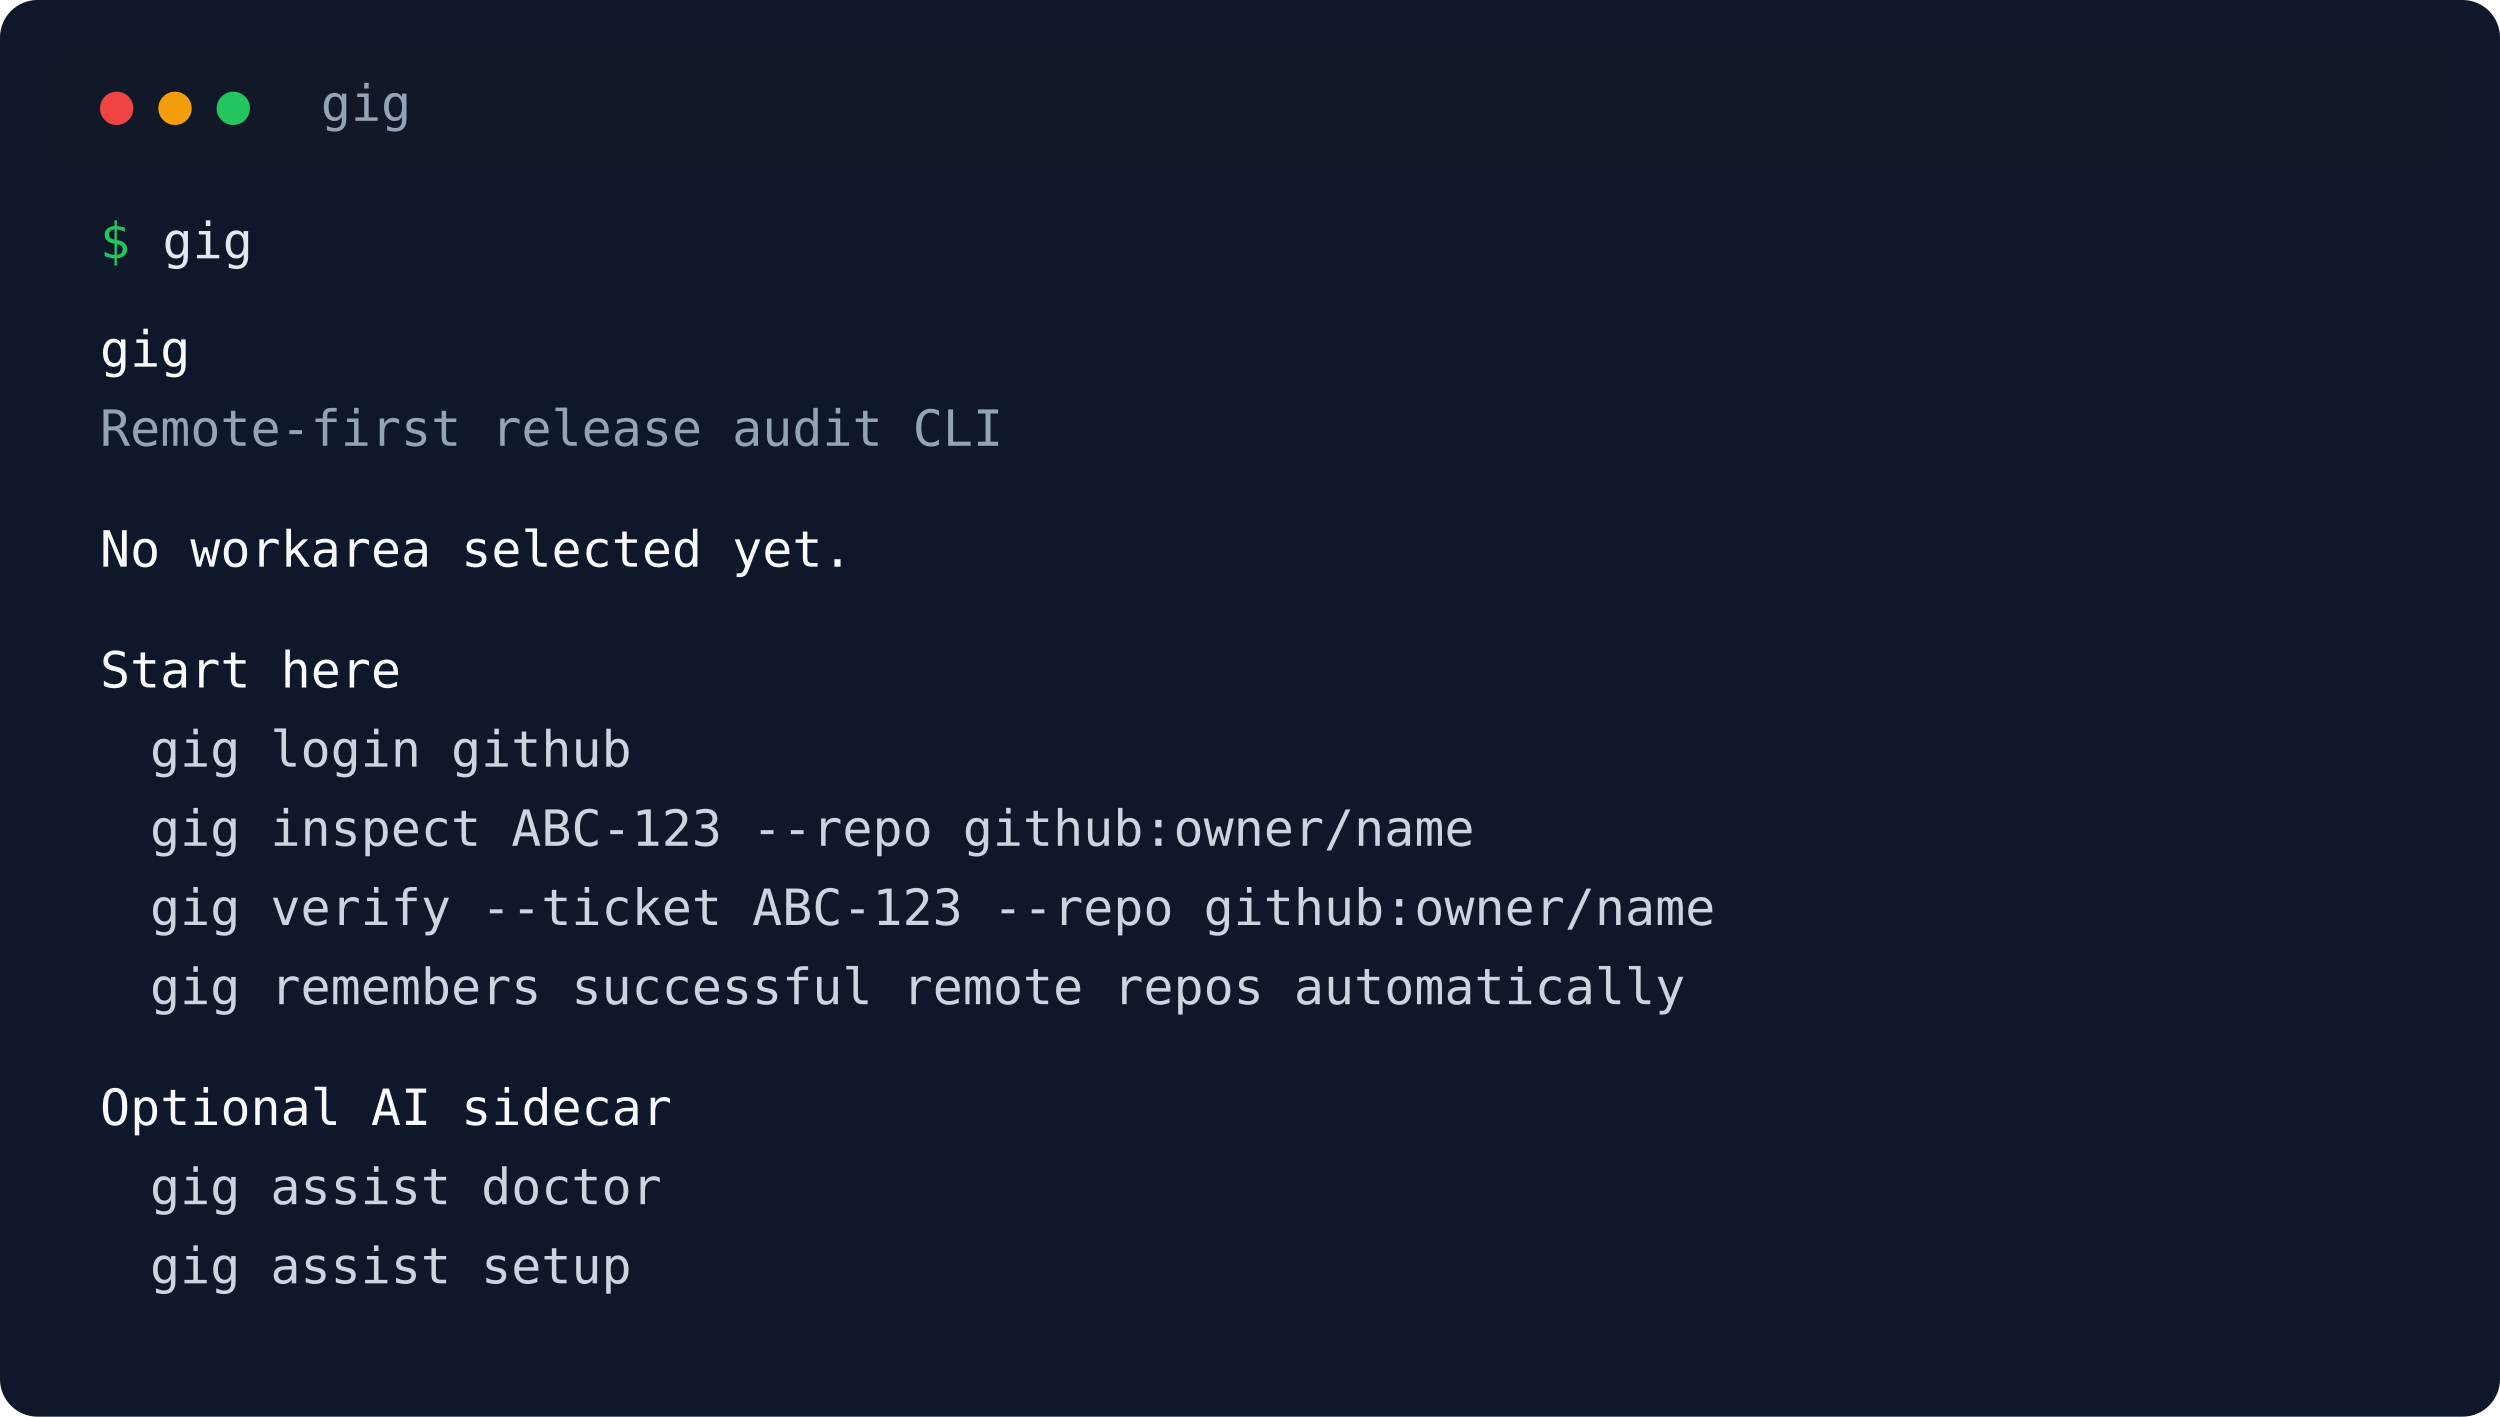
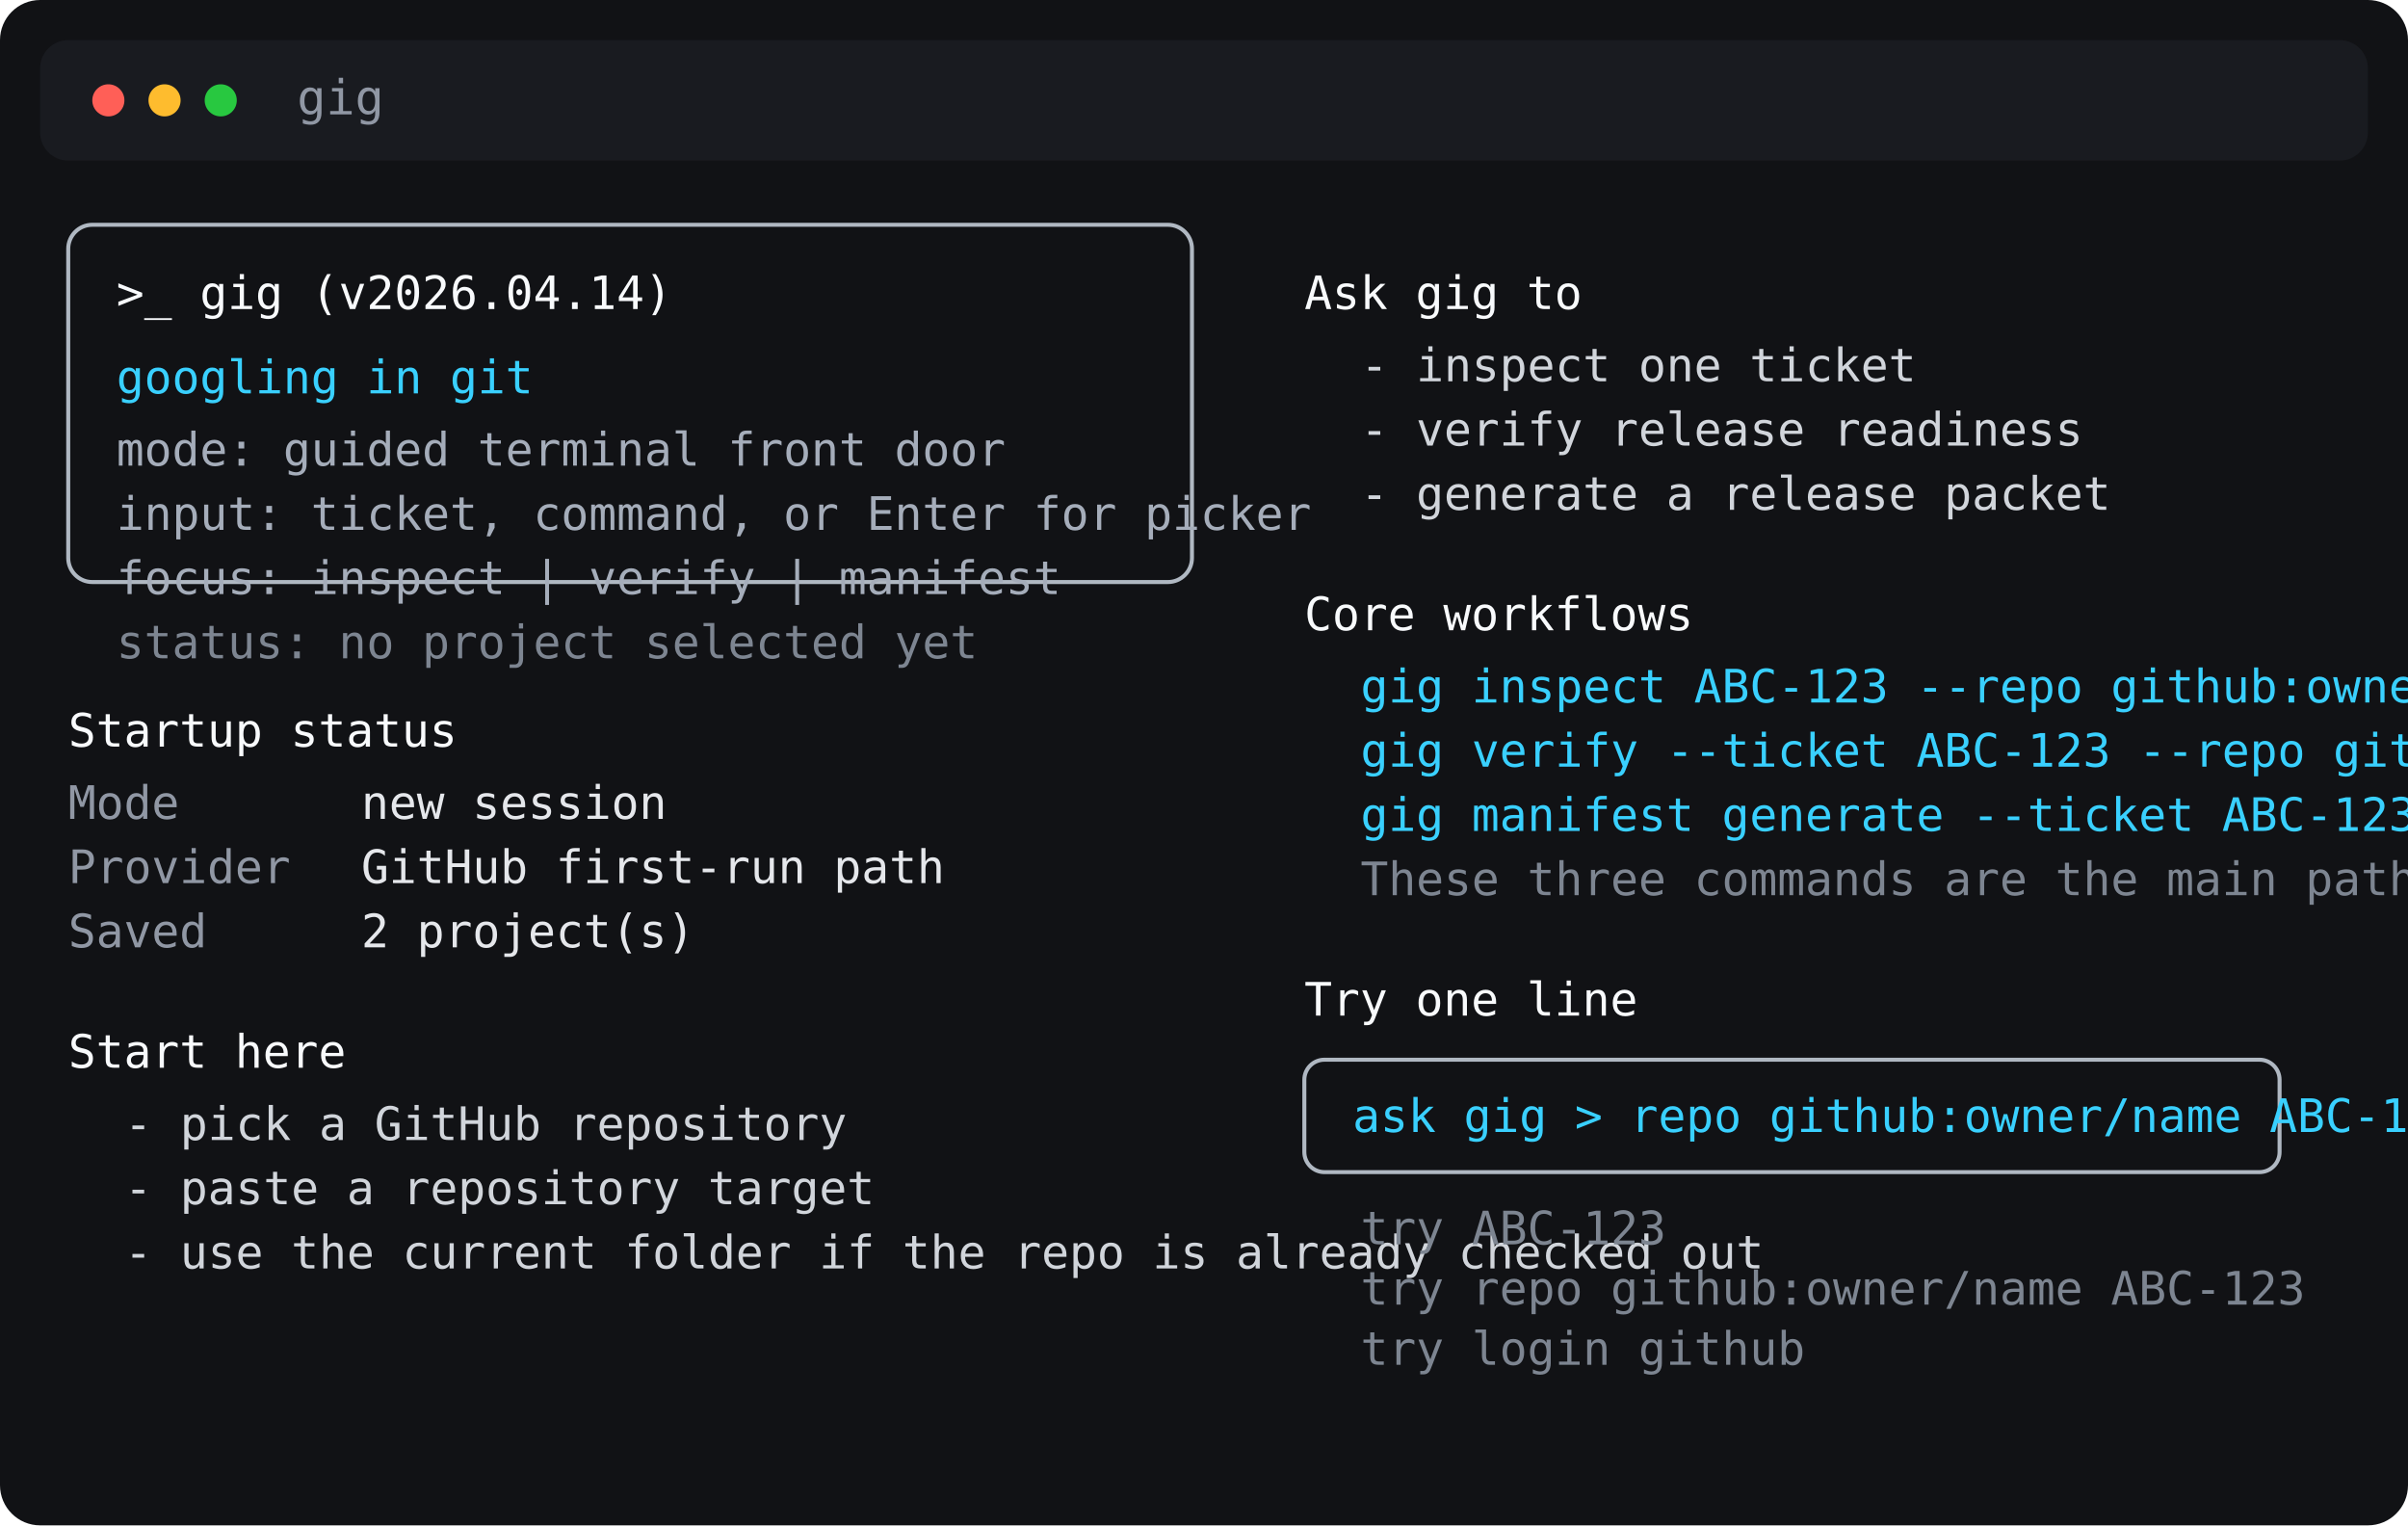
- <svg xmlns="http://www.w3.org/2000/svg" width="1200" height="680" viewBox="0 0 1200 680" role="img" aria-labelledby="title desc">
-   <rect width="1200" height="680" rx="18" fill="#0f172a" />
-   <rect x="24" y="24" width="1152" height="56" rx="12" fill="#111827" />
-   <circle cx="56" cy="52" r="8" fill="#ef4444" />
-   <circle cx="84" cy="52" r="8" fill="#f59e0b" />
-   <circle cx="112" cy="52" r="8" fill="#22c55e" />
-   <text x="154" y="58" fill="#94a3b8" font-family="Menlo, Monaco, Consolas, monospace" font-size="24">gig</text>
-   <g font-family="Menlo, Monaco, Consolas, monospace" font-size="24">
-     <text x="48" y="124" fill="#22c55e">$</text>
-     <text x="78" y="124" fill="#e2e8f0">gig</text>
-     <text x="48" y="176" fill="#f8fafc">gig</text>
-     <text x="48" y="214" fill="#94a3b8">Remote-first release audit CLI</text>
-     <text x="48" y="272" fill="#f8fafc">No workarea selected yet.</text>
-     <text x="48" y="330" fill="#f8fafc">Start here</text>
-     <text x="72" y="368" fill="#cbd5e1">gig login github</text>
-     <text x="72" y="406" fill="#cbd5e1">gig inspect ABC-123 --repo github:owner/name</text>
-     <text x="72" y="444" fill="#cbd5e1">gig verify --ticket ABC-123 --repo github:owner/name</text>
-     <text x="72" y="482" fill="#cbd5e1">gig remembers successful remote repos automatically</text>
-     <text x="48" y="540" fill="#f8fafc">Optional AI sidecar</text>
-     <text x="72" y="578" fill="#cbd5e1">gig assist doctor</text>
-     <text x="72" y="616" fill="#cbd5e1">gig assist setup</text>
+ <svg xmlns="http://www.w3.org/2000/svg" width="1200" height="760" viewBox="0 0 1200 760" role="img" aria-labelledby="title desc">
+   <rect width="1200" height="760" rx="20" fill="#111215" />
+   <rect x="20" y="20" width="1160" height="60" rx="14" fill="#191b20" />
+   <circle cx="54" cy="50" r="8" fill="#ff5f57" />
+   <circle cx="82" cy="50" r="8" fill="#febc2e" />
+   <circle cx="110" cy="50" r="8" fill="#28c840" />
+   <text x="148" y="57" fill="#9097a4" font-family="Menlo, Monaco, Consolas, monospace" font-size="24">gig</text>
+   <g font-family="Menlo, Monaco, Consolas, monospace" font-size="23">
+     <rect x="34" y="112" width="560" height="178" rx="12" fill="none" stroke="#cbd5e1" stroke-width="2" opacity="0.85" />
+     <text x="58" y="154" fill="#f8fafc">&gt;_ gig  (v2026.04.14)</text>
+     <text x="58" y="196" fill="#39d0ff">googling in git</text>
+     <text x="58" y="232" fill="#a5adba">mode:    guided terminal front door</text>
+     <text x="58" y="264" fill="#a5adba">input:   ticket, command, or Enter for picker</text>
+     <text x="58" y="296" fill="#a5adba">focus:   inspect | verify | manifest</text>
+     <text x="58" y="328" fill="#7d8591">status:  no project selected yet</text>
+     <text x="34" y="372" fill="#f8fafc">Startup status</text>
+     <text x="34" y="408" fill="#9097a4">Mode</text>
+     <text x="180" y="408" fill="#e5e7eb">new session</text>
+     <text x="34" y="440" fill="#9097a4">Provider</text>
+     <text x="180" y="440" fill="#e5e7eb">GitHub first-run path</text>
+     <text x="34" y="472" fill="#9097a4">Saved</text>
+     <text x="180" y="472" fill="#e5e7eb">2 project(s)</text>
+     <text x="34" y="532" fill="#f8fafc">Start here</text>
+     <text x="62" y="568" fill="#d1d5db">- pick a GitHub repository</text>
+     <text x="62" y="600" fill="#d1d5db">- paste a repository target</text>
+     <text x="62" y="632" fill="#d1d5db">- use the current folder if the repo is already checked out</text>
+     <text x="650" y="154" fill="#f8fafc">Ask gig to</text>
+     <text x="678" y="190" fill="#d1d5db">- inspect one ticket</text>
+     <text x="678" y="222" fill="#d1d5db">- verify release readiness</text>
+     <text x="678" y="254" fill="#d1d5db">- generate a release packet</text>
+     <text x="650" y="314" fill="#f8fafc">Core workflows</text>
+     <text x="678" y="350" fill="#39d0ff">gig inspect ABC-123 --repo github:owner/name</text>
+     <text x="678" y="382" fill="#39d0ff">gig verify --ticket ABC-123 --repo github:owner/name</text>
+     <text x="678" y="414" fill="#39d0ff">gig manifest generate --ticket ABC-123 --repo github:owner/name</text>
+     <text x="678" y="446" fill="#7d8591">These three commands are the main path.</text>
+     <text x="650" y="506" fill="#f8fafc">Try one line</text>
+     <rect x="650" y="528" width="486" height="56" rx="10" fill="none" stroke="#cbd5e1" stroke-width="2" opacity="0.85" />
+     <text x="674" y="564" fill="#39d0ff">ask gig &gt; repo github:owner/name ABC-123</text>
+     <text x="678" y="620" fill="#7d8591">try  ABC-123</text>
+     <text x="678" y="650" fill="#7d8591">try  repo github:owner/name ABC-123</text>
+     <text x="678" y="680" fill="#7d8591">try  login github</text>
  </g>
</svg>
